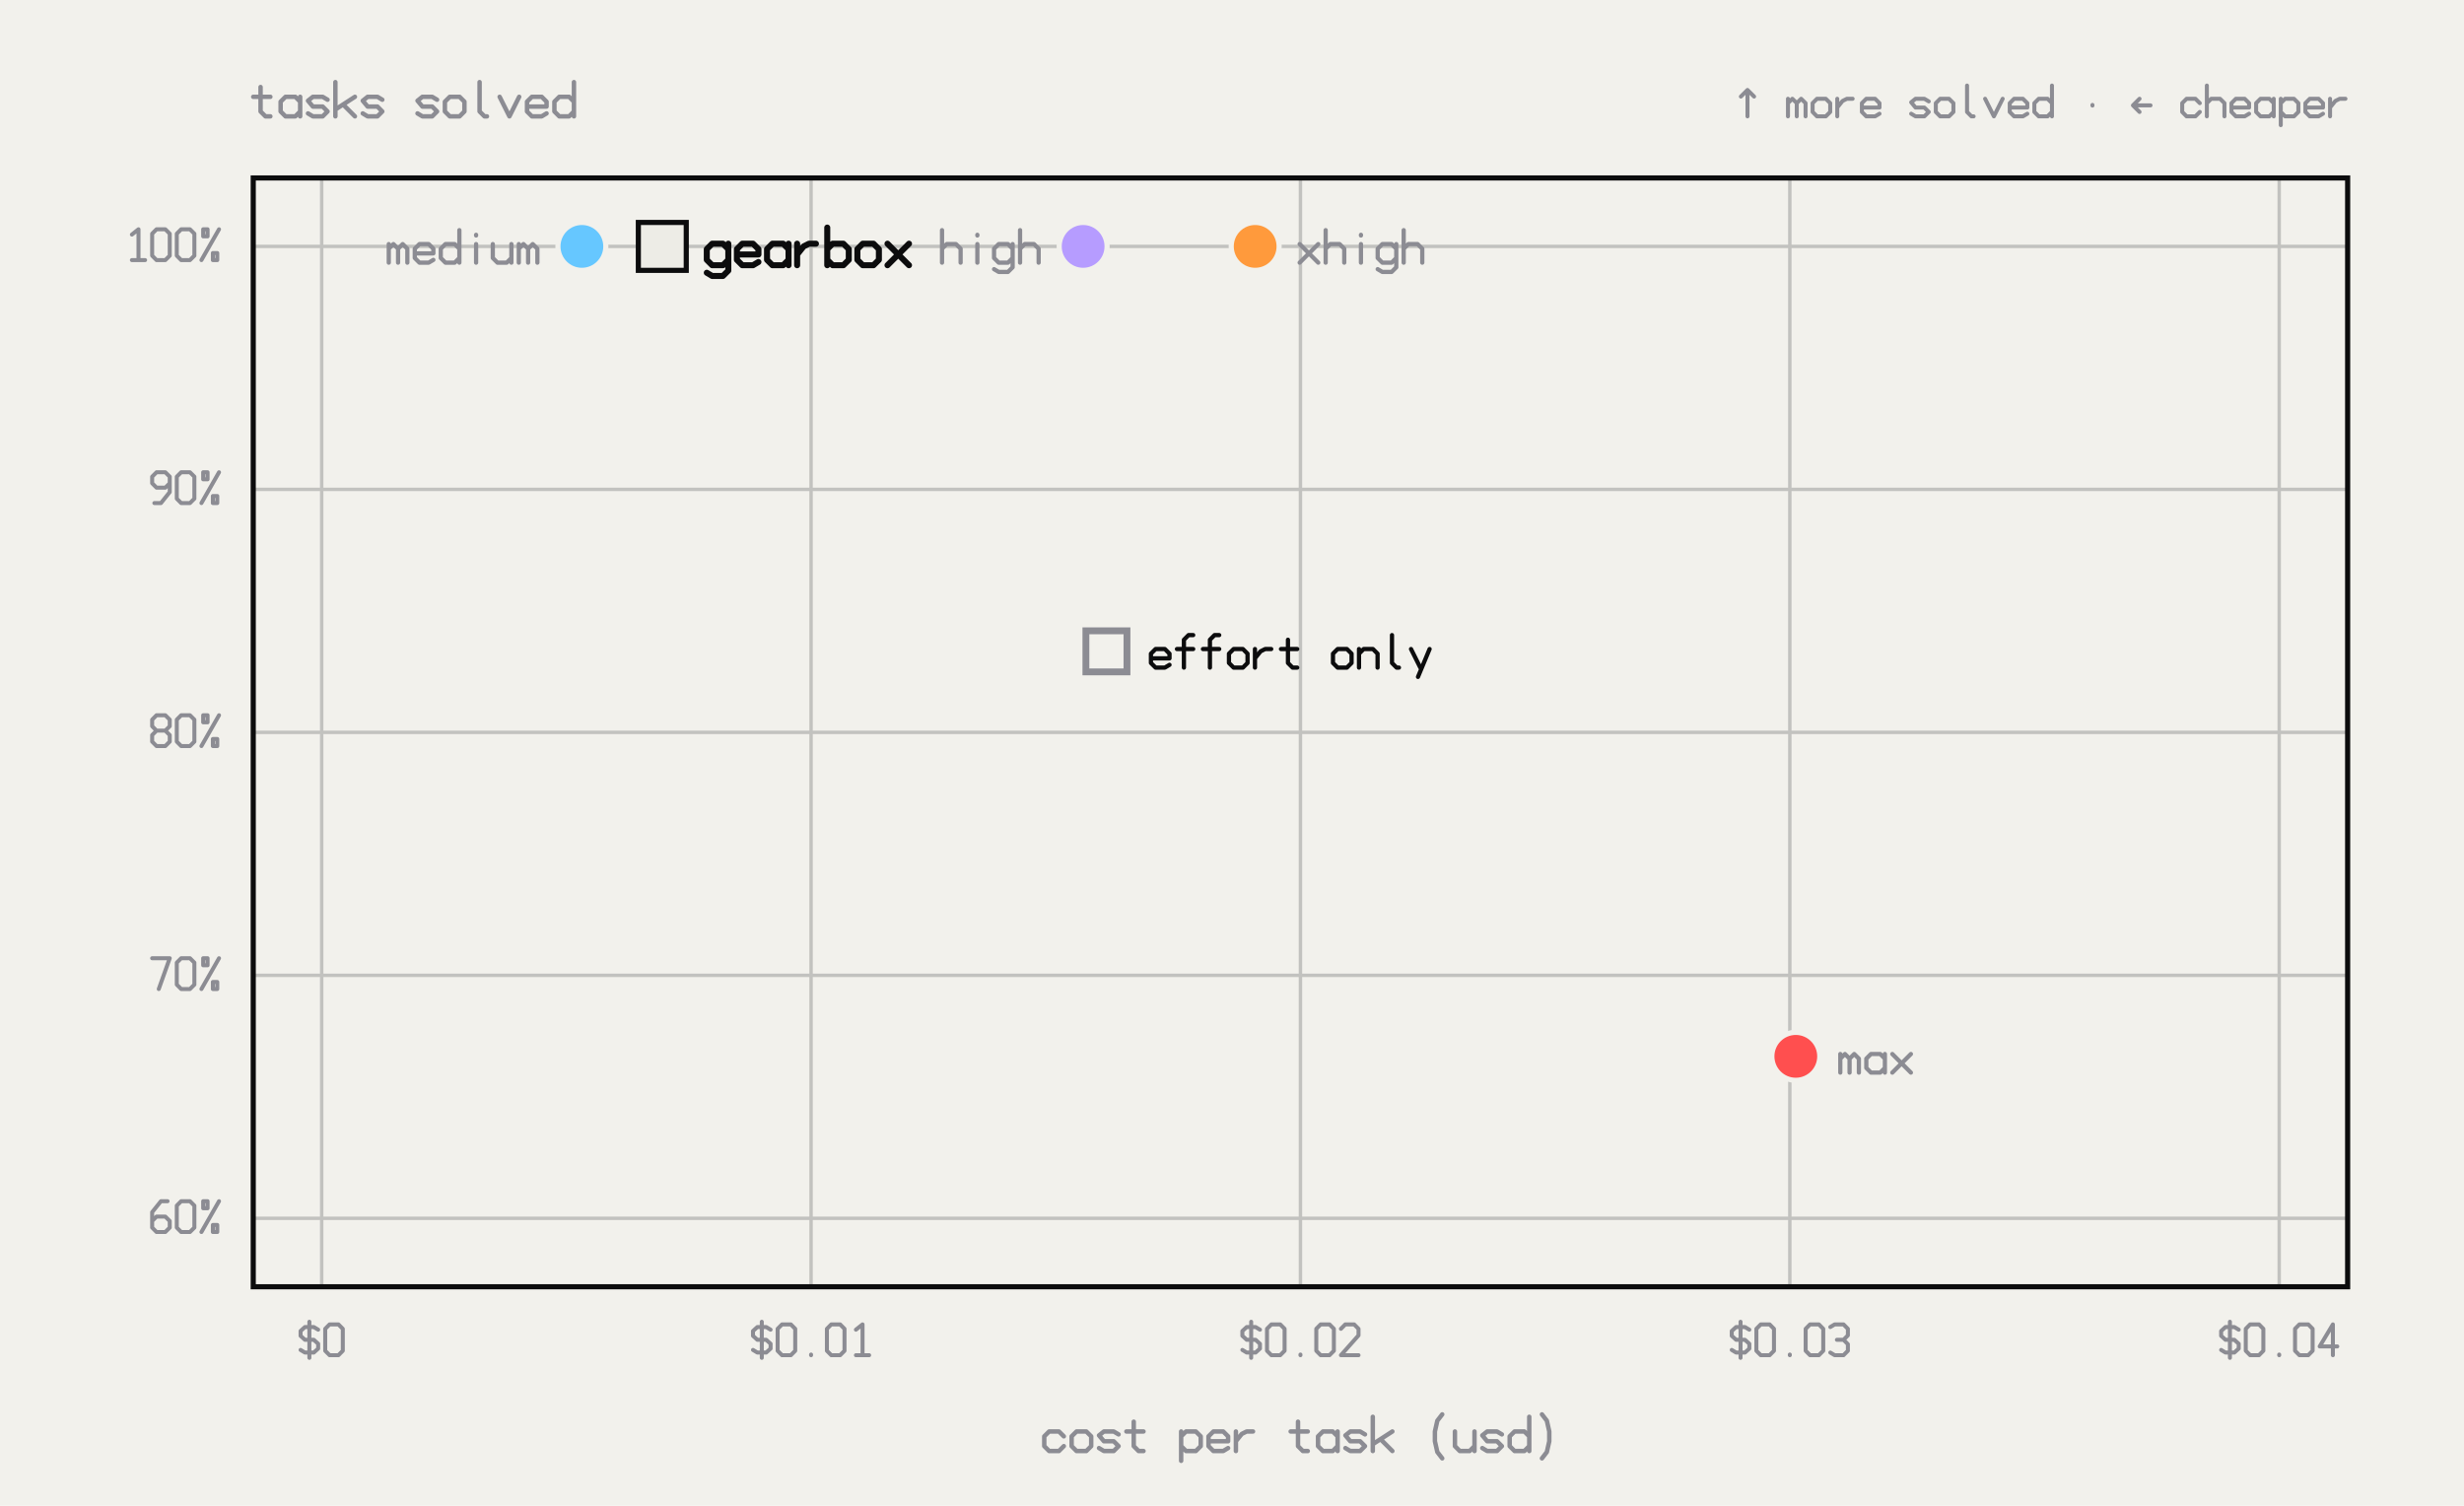
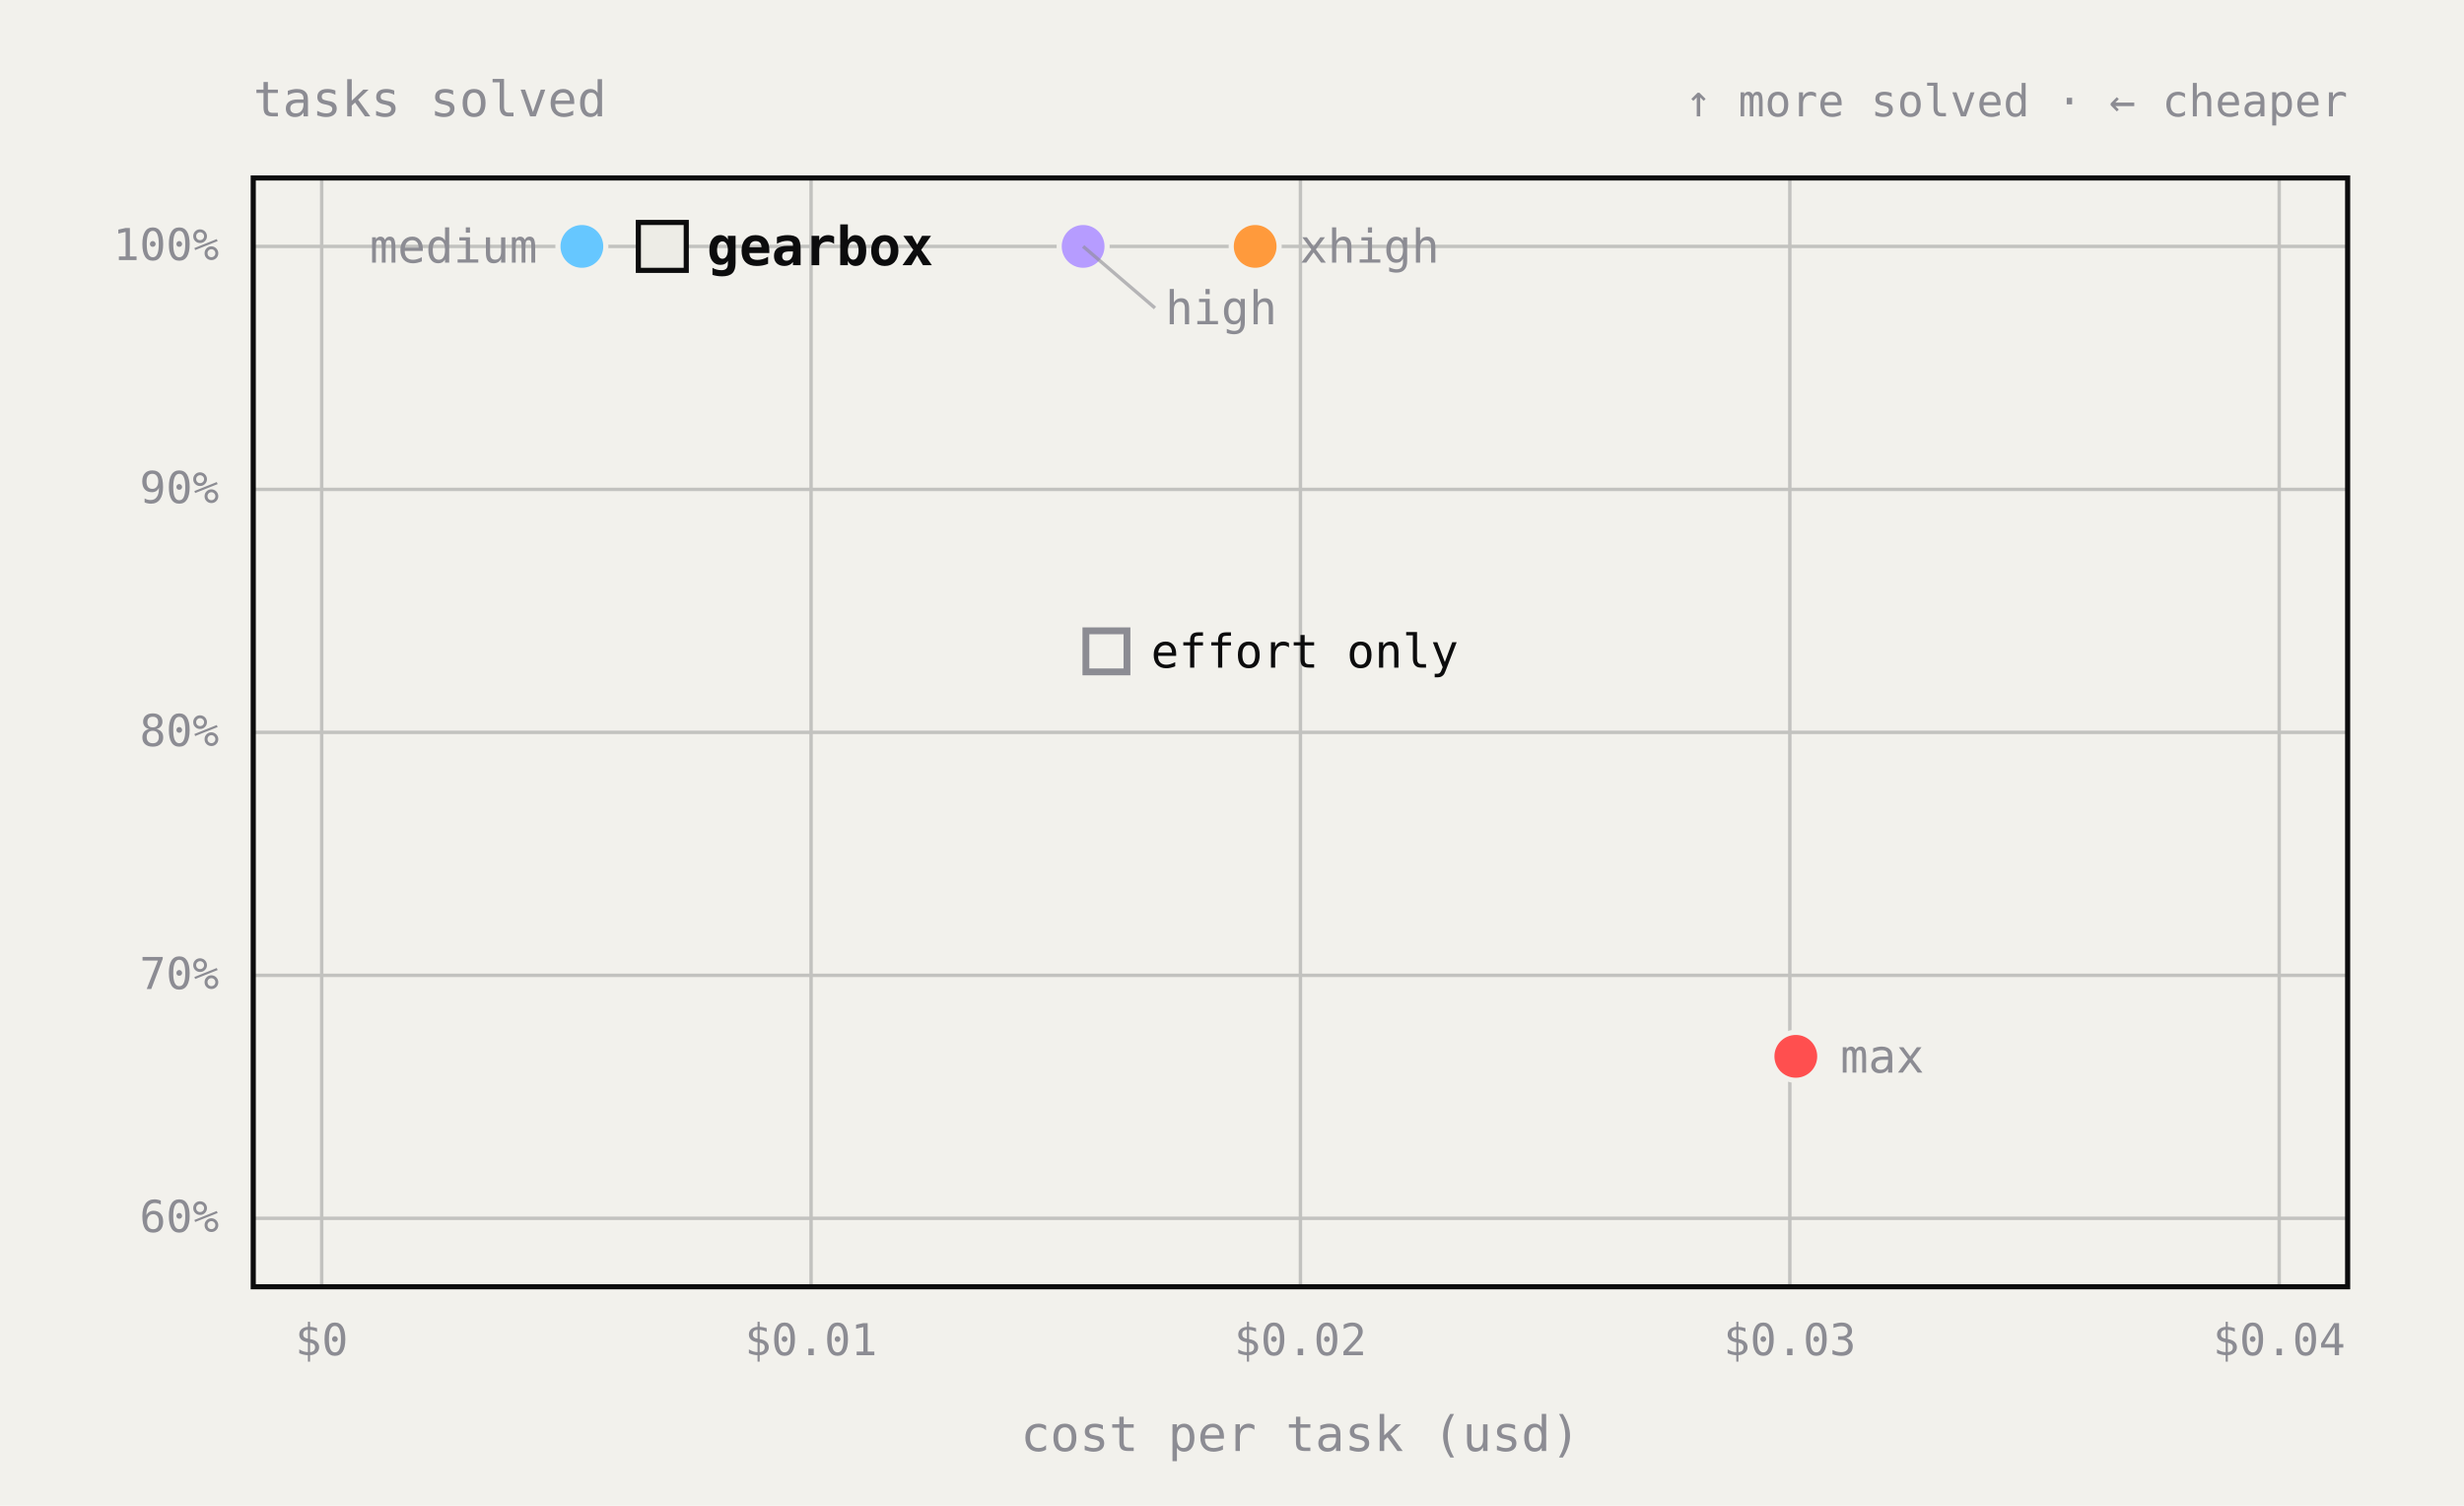
<svg xmlns="http://www.w3.org/2000/svg" width="720" height="440" viewBox="0 0 720 440" role="img" aria-label="Tasks solved vs cost per task for each setup">
  <rect width="720" height="440" fill="#F2F1EC" />
  <path d="M74 356H686M74 285H686M74 214H686M74 143H686M74 72H686M94 52V376M237 52V376M380 52V376M523 52V376M666 52V376" stroke="#34343A" stroke-opacity="0.25" stroke-width="1" fill="none" />
-   <path d="M48.96 351L47.03 351L44.46 354.21L44.46 358.71L45.74 360L48.31 360L49.6 358.71L49.6 356.79L48.31 355.5L45.74 355.5L44.46 356.79M52.94 351L55.51 351L56.8 352.29L56.8 358.71L55.51 360L52.94 360L51.66 358.71L51.66 352.29L52.94 351M58.86 360L64 351M59.37 351L60.66 351L60.66 353.06L59.37 353.06L59.37 351M62.2 357.94L63.49 357.94L63.49 360L62.2 360L62.2 357.94" fill="none" stroke="#8C8C93" stroke-width="1.17" stroke-linecap="round" stroke-linejoin="round" />
-   <path d="M44.46 280L49.6 280L46.39 289M52.94 280L55.51 280L56.8 281.29L56.8 287.71L55.51 289L52.94 289L51.66 287.71L51.66 281.29L52.94 280M58.86 289L64 280M59.37 280L60.66 280L60.66 282.06L59.37 282.06L59.37 280M62.2 286.94L63.49 286.94L63.49 289L62.2 289L62.2 286.94" fill="none" stroke="#8C8C93" stroke-width="1.17" stroke-linecap="round" stroke-linejoin="round" />
-   <path d="M45.74 209L48.31 209L49.6 210.29L49.6 212.21L48.31 213.5L45.74 213.5L44.46 212.21L44.46 210.29L45.74 209M45.74 213.5L44.46 214.79L44.46 216.71L45.74 218L48.31 218L49.6 216.71L49.6 214.79L48.31 213.5M52.94 209L55.51 209L56.8 210.29L56.8 216.71L55.51 218L52.94 218L51.66 216.71L51.66 210.29L52.94 209M58.86 218L64 209M59.37 209L60.66 209L60.66 211.06L59.37 211.06L59.37 209M62.2 215.94L63.49 215.94L63.49 218L62.2 218L62.2 215.94" fill="none" stroke="#8C8C93" stroke-width="1.17" stroke-linecap="round" stroke-linejoin="round" />
-   <path d="M49.6 141.21L48.31 142.5L45.74 142.5L44.46 141.21L44.46 139.29L45.74 138L48.31 138L49.6 139.29L49.6 143.79L47.03 147L45.1 147M52.94 138L55.51 138L56.8 139.29L56.8 145.71L55.51 147L52.94 147L51.66 145.71L51.66 139.29L52.94 138M58.86 147L64 138M59.37 138L60.66 138L60.66 140.06L59.37 140.06L59.37 138M62.2 144.94L63.49 144.94L63.49 147L62.2 147L62.2 144.94" fill="none" stroke="#8C8C93" stroke-width="1.17" stroke-linecap="round" stroke-linejoin="round" />
-   <path d="M38.54 68.54L40.47 67L40.47 76M38.54 76L42.4 76M45.74 67L48.31 67L49.6 68.29L49.6 74.71L48.31 76L45.74 76L44.46 74.71L44.46 68.29L45.74 67M52.94 67L55.51 67L56.8 68.29L56.8 74.71L55.51 76L52.94 76L51.66 74.71L51.66 68.29L52.94 67M58.86 76L64 67M59.37 67L60.66 67L60.66 69.06L59.37 69.06L59.37 67M62.2 73.94L63.49 73.94L63.49 76L62.2 76L62.2 73.94" fill="none" stroke="#8C8C93" stroke-width="1.17" stroke-linecap="round" stroke-linejoin="round" />
-   <path d="M92.97 388.54L91.69 387.77L89.11 387.77L87.83 388.93L87.83 390.34L89.11 391.5L91.69 391.5L92.97 392.66L92.97 394.07L91.69 395.23L89.11 395.23L87.83 394.46M90.4 386.23L90.4 396.77M96.31 387L98.89 387L100.17 388.29L100.17 394.71L98.89 396L96.31 396L95.03 394.71L95.03 388.29L96.31 387" fill="none" stroke="#8C8C93" stroke-width="1.17" stroke-linecap="round" stroke-linejoin="round" />
-   <path d="M225.17 388.54L223.89 387.77L221.31 387.77L220.03 388.93L220.03 390.34L221.31 391.5L223.89 391.5L225.17 392.66L225.17 394.07L223.89 395.23L221.31 395.23L220.03 394.46M222.6 386.23L222.6 396.77M228.51 387L231.09 387L232.37 388.29L232.37 394.71L231.09 396L228.51 396L227.23 394.71L227.23 388.29L228.51 387M237 395.81L237 396M242.91 387L245.49 387L246.77 388.29L246.77 394.71L245.49 396L242.91 396L241.63 394.71L241.63 388.29L242.91 387M250.11 388.54L252.04 387L252.04 396M250.11 396L253.97 396" fill="none" stroke="#8C8C93" stroke-width="1.17" stroke-linecap="round" stroke-linejoin="round" />
-   <path d="M368.17 388.54L366.89 387.77L364.31 387.77L363.03 388.93L363.03 390.34L364.31 391.5L366.89 391.5L368.17 392.66L368.17 394.07L366.89 395.23L364.31 395.23L363.03 394.46M365.6 386.23L365.6 396.77M371.51 387L374.09 387L375.37 388.29L375.37 394.71L374.09 396L371.51 396L370.23 394.71L370.23 388.29L371.51 387M380 395.81L380 396M385.91 387L388.49 387L389.77 388.29L389.77 394.71L388.49 396L385.91 396L384.63 394.71L384.63 388.29L385.91 387M391.83 388.29L393.11 387L395.69 387L396.97 388.29L396.97 390.21L391.83 396L396.97 396" fill="none" stroke="#8C8C93" stroke-width="1.17" stroke-linecap="round" stroke-linejoin="round" />
-   <path d="M511.17 388.54L509.89 387.77L507.31 387.77L506.03 388.93L506.03 390.34L507.31 391.5L509.89 391.5L511.17 392.66L511.17 394.07L509.89 395.23L507.31 395.23L506.03 394.46M508.6 386.23L508.6 396.77M514.51 387L517.09 387L518.37 388.29L518.37 394.71L517.09 396L514.51 396L513.23 394.71L513.23 388.29L514.51 387M523 395.81L523 396M528.91 387L531.49 387L532.77 388.29L532.77 394.71L531.49 396L528.91 396L527.63 394.71L527.63 388.29L528.91 387M534.83 387.77L536.11 387L538.69 387L539.97 388.29L539.97 390.21L538.69 391.5L536.76 391.5M538.69 391.5L539.97 392.79L539.97 394.71L538.69 396L536.11 396L534.83 395.23" fill="none" stroke="#8C8C93" stroke-width="1.17" stroke-linecap="round" stroke-linejoin="round" />
-   <path d="M654.17 388.54L652.89 387.77L650.31 387.77L649.03 388.93L649.03 390.34L650.31 391.5L652.89 391.5L654.17 392.66L654.17 394.07L652.89 395.23L650.31 395.23L649.03 394.46M651.6 386.23L651.6 396.77M657.51 387L660.09 387L661.37 388.29L661.37 394.71L660.09 396L657.51 396L656.23 394.71L656.23 388.29L657.51 387M666 395.81L666 396M671.91 387L674.49 387L675.77 388.29L675.77 394.71L674.49 396L671.91 396L670.63 394.71L670.63 388.29L671.91 387M681.69 396L681.69 387L677.83 393.43L682.97 393.43" fill="none" stroke="#8C8C93" stroke-width="1.17" stroke-linecap="round" stroke-linejoin="round" />
+   <text x="64" y="360" font-family="ui-monospace, SFMono-Regular, Menlo, Consolas, monospace" font-size="12.86" fill="#8C8C93" text-anchor="end">60%</text>
+   <text x="64" y="289" font-family="ui-monospace, SFMono-Regular, Menlo, Consolas, monospace" font-size="12.86" fill="#8C8C93" text-anchor="end">70%</text>
+   <text x="64" y="218" font-family="ui-monospace, SFMono-Regular, Menlo, Consolas, monospace" font-size="12.86" fill="#8C8C93" text-anchor="end">80%</text>
+   <text x="64" y="147" font-family="ui-monospace, SFMono-Regular, Menlo, Consolas, monospace" font-size="12.86" fill="#8C8C93" text-anchor="end">90%</text>
+   <text x="64" y="76" font-family="ui-monospace, SFMono-Regular, Menlo, Consolas, monospace" font-size="12.86" fill="#8C8C93" text-anchor="end">100%</text>
+   <text x="94" y="396" font-family="ui-monospace, SFMono-Regular, Menlo, Consolas, monospace" font-size="12.86" fill="#8C8C93" text-anchor="middle">$0</text>
+   <text x="237" y="396" font-family="ui-monospace, SFMono-Regular, Menlo, Consolas, monospace" font-size="12.86" fill="#8C8C93" text-anchor="middle">$0.01</text>
+   <text x="380" y="396" font-family="ui-monospace, SFMono-Regular, Menlo, Consolas, monospace" font-size="12.86" fill="#8C8C93" text-anchor="middle">$0.02</text>
+   <text x="523" y="396" font-family="ui-monospace, SFMono-Regular, Menlo, Consolas, monospace" font-size="12.86" fill="#8C8C93" text-anchor="middle">$0.03</text>
+   <text x="666" y="396" font-family="ui-monospace, SFMono-Regular, Menlo, Consolas, monospace" font-size="12.86" fill="#8C8C93" text-anchor="middle">$0.04</text>
  <rect x="74" y="52" width="612" height="324" fill="none" stroke="#0C0C0D" stroke-width="1.5" />
-   <path d="M310.86 419.71L309.43 418.29L306.57 418.29L305.14 419.71L305.14 422.57L306.57 424L309.43 424L310.86 422.57M313.14 419.71L314.57 418.29L317.43 418.29L318.86 419.71L318.86 422.57L317.43 424L314.57 424L313.14 422.57L313.14 419.71M326.86 419.14L325.43 418.29L322.57 418.29L321.14 419.43L322.57 421.14L325.43 421.14L326.86 422.57L325.43 424L322.57 424L321.14 423.14M331.29 415.43L331.29 422.57L332.71 424L334.14 424M329.14 418.29L334.14 418.29M345.14 418.29L345.14 426.86M345.14 419.71L346.57 418.29L349.43 418.29L350.86 419.71L350.86 422.57L349.43 424L346.57 424L345.14 422.57M353.14 421.14L358.86 421.14L358.86 419.71L357.43 418.29L354.57 418.29L353.14 419.71L353.14 422.57L354.57 424L357.43 424L358.86 423.14M361.14 418.29L361.14 424M361.14 421.14L362.86 419L364.29 418.29L366.14 418.29M379.29 415.43L379.29 422.57L380.71 424L382.14 424M377.14 418.29L382.14 418.29M390.86 418.29L390.86 424M390.86 419.71L389.43 418.29L386.57 418.29L385.14 419.71L385.14 422.57L386.57 424L389.43 424L390.86 422.57M398.86 419.14L397.43 418.29L394.57 418.29L393.14 419.43L394.57 421.14L397.43 421.14L398.86 422.57L397.43 424L394.57 424L393.14 423.14M401.14 414L401.14 424M406.86 418.29L401.14 422M403.43 420.57L406.86 424M421.43 413.29L420 415.14L419.29 418.29L419.29 421.14L420 424.29L421.43 426.14M425.14 418.29L425.14 422.57L426.57 424L429.43 424L430.86 422.57M430.86 418.29L430.86 424M438.86 419.14L437.43 418.29L434.57 418.29L433.14 419.43L434.57 421.14L437.43 421.14L438.86 422.57L437.43 424L434.57 424L433.14 423.14M446.86 414L446.86 424M446.86 419.71L445.43 418.29L442.57 418.29L441.14 419.71L441.14 422.57L442.57 424L445.43 424L446.86 422.57M450.57 413.29L452 415.14L452.71 418.29L452.71 421.14L452 424.29L450.57 426.14" fill="none" stroke="#8C8C93" stroke-width="1.3" stroke-linecap="round" stroke-linejoin="round" />
-   <path d="M76.14 25.43L76.14 32.57L77.57 34L79 34M74 28.29L79 28.29M87.71 28.29L87.71 34M87.71 29.71L86.29 28.29L83.43 28.29L82 29.71L82 32.57L83.43 34L86.29 34L87.71 32.57M95.71 29.14L94.29 28.29L91.43 28.29L90 29.43L91.43 31.14L94.29 31.14L95.71 32.57L94.29 34L91.43 34L90 33.14M98 24L98 34M103.71 28.29L98 32M100.29 30.57L103.71 34M111.71 29.14L110.29 28.29L107.43 28.29L106 29.43L107.43 31.14L110.29 31.14L111.71 32.57L110.29 34L107.43 34L106 33.14M127.71 29.14L126.29 28.29L123.43 28.29L122 29.43L123.43 31.14L126.29 31.14L127.71 32.57L126.29 34L123.43 34L122 33.14M130 29.71L131.43 28.29L134.29 28.29L135.71 29.71L135.71 32.57L134.29 34L131.43 34L130 32.57L130 29.71M140.14 24L140.14 32.57L141.57 34L142.29 34M146 28.29L148.86 34L151.71 28.29M154 31.14L159.71 31.14L159.71 29.71L158.29 28.29L155.43 28.29L154 29.71L154 32.57L155.43 34L158.29 34L159.71 33.14M167.71 24L167.71 34M167.71 29.71L166.29 28.29L163.43 28.29L162 29.71L162 32.57L163.43 34L166.29 34L167.71 32.57" fill="none" stroke="#8C8C93" stroke-width="1.3" stroke-linecap="round" stroke-linejoin="round" />
-   <path d="M510.63 34L510.63 26.29M508.7 28.21L510.63 26.29L512.56 28.21M522.46 28.86L522.46 34M522.46 30.14L523.74 28.86L525.03 30.14L525.03 34M525.03 30.14L526.31 28.86L527.6 30.14L527.6 34M529.66 30.14L530.94 28.86L533.51 28.86L534.8 30.14L534.8 32.71L533.51 34L530.94 34L529.66 32.71L529.66 30.14M536.86 28.86L536.86 34M536.86 31.43L538.4 29.5L539.69 28.86L541.36 28.86M544.06 31.43L549.2 31.43L549.2 30.14L547.91 28.86L545.34 28.86L544.06 30.14L544.06 32.71L545.34 34L547.91 34L549.2 33.23M563.6 29.63L562.31 28.86L559.74 28.86L558.46 29.89L559.74 31.43L562.31 31.43L563.6 32.71L562.31 34L559.74 34L558.46 33.23M565.66 30.14L566.94 28.86L569.51 28.86L570.8 30.14L570.8 32.71L569.51 34L566.94 34L565.66 32.71L565.66 30.14M574.79 25L574.79 32.71L576.07 34L576.71 34M580.06 28.86L582.63 34L585.2 28.86M587.26 31.43L592.4 31.43L592.4 30.14L591.11 28.86L588.54 28.86L587.26 30.14L587.26 32.71L588.54 34L591.11 34L592.4 33.23M599.6 25L599.6 34M599.6 30.14L598.31 28.86L595.74 28.86L594.46 30.14L594.46 32.71L595.74 34L598.31 34L599.6 32.71M611.43 30.66L611.43 30.85M628.4 30.79L623.26 30.79M625.19 28.86L623.26 30.79L625.19 32.71M642.8 30.14L641.51 28.86L638.94 28.86L637.66 30.14L637.66 32.71L638.94 34L641.51 34L642.8 32.71M644.86 25L644.86 34M644.86 30.14L646.14 28.86L648.71 28.86L650 30.14L650 34M652.06 31.43L657.2 31.43L657.2 30.14L655.91 28.86L653.34 28.86L652.06 30.14L652.06 32.71L653.34 34L655.91 34L657.2 33.23M664.4 28.86L664.4 34M664.4 30.14L663.11 28.86L660.54 28.86L659.26 30.14L659.26 32.71L660.54 34L663.11 34L664.4 32.71M666.46 28.86L666.46 36.57M666.46 30.14L667.74 28.86L670.31 28.86L671.6 30.14L671.6 32.71L670.31 34L667.74 34L666.46 32.71M673.66 31.43L678.8 31.43L678.8 30.14L677.51 28.86L674.94 28.86L673.66 30.14L673.66 32.71L674.94 34L677.51 34L678.8 33.23M680.86 28.86L680.86 34M680.86 31.43L682.4 29.5L683.69 28.86L685.36 28.86" fill="none" stroke="#8C8C93" stroke-width="1.17" stroke-linecap="round" stroke-linejoin="round" />
+   <text x="380" y="424" font-family="ui-monospace, SFMono-Regular, Menlo, Consolas, monospace" font-size="14.29" fill="#8C8C93" text-anchor="middle">cost per task (usd)</text>
+   <text x="74" y="34" font-family="ui-monospace, SFMono-Regular, Menlo, Consolas, monospace" font-size="14.29" fill="#8C8C93" text-anchor="start">tasks solved</text>
+   <text x="686" y="34" font-family="ui-monospace, SFMono-Regular, Menlo, Consolas, monospace" font-size="12.86" fill="#8C8C93" text-anchor="end">↑ more solved · ← cheaper</text>
  <path d="M170.03 72H170.03M170.03 68V76M170.03 68V76M170.03 72V72M166.03 72H174.03M166.03 72H174.03" stroke="#66C7FF" stroke-opacity="0.7" stroke-width="1.5" fill="none" />
  <path d="M316.5 72H316.5M316.5 68V76M316.5 68V76M316.5 72V72M312.5 72H320.5M312.5 72H320.5" stroke="#B69CFF" stroke-opacity="0.7" stroke-width="1.5" fill="none" />
  <path d="M366.77 72H366.77M366.77 68V76M366.77 68V76M366.77 72V72M362.77 72H370.77M362.77 72H370.77" stroke="#FF9A3C" stroke-opacity="0.7" stroke-width="1.5" fill="none" />
  <path d="M524.75 308.67H524.75M524.75 304.67V312.67M524.75 304.67V312.67M524.75 308.67V308.67M520.75 308.67H528.75M520.75 308.67H528.75" stroke="#FF4F4F" stroke-opacity="0.7" stroke-width="1.5" fill="none" />
  <path d="M323.31 190.33H323.31M323.31 186.33V194.33M323.31 186.33V194.33M323.31 190.33V190.33M319.31 190.33H327.31M319.31 190.33H327.31" stroke="#8C8C93" stroke-opacity="0.7" stroke-width="1.5" fill="none" />
  <path d="M193.53 72H193.53M193.53 68V76M193.53 68V76M193.53 72V72M189.53 72H197.53M189.53 72H197.53" stroke="#0C0C0D" stroke-opacity="0.7" stroke-width="1.5" fill="none" />
  <circle cx="170.03" cy="72" r="7" fill="#66C7FF" stroke="#F2F1EC" stroke-width="1.5" />
  <circle cx="316.5" cy="72" r="7" fill="#B69CFF" stroke="#F2F1EC" stroke-width="1.5" />
  <circle cx="366.77" cy="72" r="7" fill="#FF9A3C" stroke="#F2F1EC" stroke-width="1.5" />
  <circle cx="524.75" cy="308.67" r="7" fill="#FF4F4F" stroke="#F2F1EC" stroke-width="1.5" />
  <rect x="317.31" y="184.33" width="12" height="12" fill="#F2F1EC" stroke="#8C8C93" stroke-width="2" />
  <rect x="186.53" y="65" width="14" height="14" fill="#EDECE6" stroke="#0C0C0D" stroke-width="1.5" />
-   <path d="M212.82 71.21L212.82 79.07L211.24 80.64L208.1 80.64L206.53 79.7M212.82 72.79L211.24 71.21L208.1 71.21L206.53 72.79L206.53 75.93L208.1 77.5L211.24 77.5L212.82 75.93M215.33 74.36L221.62 74.36L221.62 72.79L220.04 71.21L216.9 71.21L215.33 72.79L215.33 75.93L216.9 77.5L220.04 77.5L221.62 76.56M230.42 71.21L230.42 77.5M230.42 72.79L228.84 71.21L225.7 71.21L224.13 72.79L224.13 75.93L225.7 77.5L228.84 77.5L230.42 75.93M232.93 71.21L232.93 77.5M232.93 74.36L234.82 72L236.39 71.21L238.43 71.21M241.73 66.5L241.73 77.5M241.73 72.79L243.3 71.21L246.44 71.21L248.02 72.79L248.02 75.93L246.44 77.5L243.3 77.5L241.73 75.93M250.53 72.79L252.1 71.21L255.24 71.21L256.82 72.79L256.82 75.93L255.24 77.5L252.1 77.5L250.53 75.93L250.53 72.79M259.33 71.21L265.62 77.5M265.62 71.21L259.33 77.5" fill="none" stroke="#0C0C0D" stroke-width="1.76" stroke-linecap="round" stroke-linejoin="round" />
-   <path d="M336.31 192.37L341.74 192.37L341.74 191.01L340.38 189.65L337.67 189.65L336.31 191.01L336.31 193.72L337.67 195.08L340.38 195.08L341.74 194.27M348.66 185.58L347.3 185.58L345.95 186.94L345.95 195.08M343.91 189.65L348.66 189.65M356.26 185.58L354.9 185.58L353.55 186.94L353.55 195.08M351.51 189.65L356.26 189.65M359.11 191.01L360.47 189.65L363.18 189.65L364.54 191.01L364.54 193.72L363.18 195.08L360.47 195.08L359.11 193.72L359.11 191.01M366.71 189.65L366.71 195.08M366.71 192.37L368.34 190.33L369.7 189.65L371.46 189.65M376.35 186.94L376.35 193.72L377.7 195.08L379.06 195.08M374.31 189.65L379.06 189.65M389.51 191.01L390.87 189.65L393.58 189.65L394.94 191.01L394.94 193.72L393.58 195.08L390.87 195.08L389.51 193.72L389.51 191.01M397.11 189.65L397.11 195.08M397.11 191.01L398.47 189.65L401.18 189.65L402.54 191.01L402.54 195.08M406.75 185.58L406.75 193.72L408.1 195.08L408.78 195.08M412.31 189.65L415.02 195.08M417.74 189.65L414.35 197.79" fill="none" stroke="#0C0C0D" stroke-width="1.24" stroke-linecap="round" stroke-linejoin="round" />
-   <path d="M113.6 71.32L113.6 76.75M113.6 72.68L114.96 71.32L116.32 72.68L116.32 76.75M116.32 72.68L117.67 71.32L119.03 72.68L119.03 76.75M121.2 74.04L126.63 74.04L126.63 72.68L125.27 71.32L122.56 71.32L121.2 72.68L121.2 75.39L122.56 76.75L125.27 76.75L126.63 75.94M134.23 67.25L134.23 76.75M134.23 72.68L132.87 71.32L130.16 71.32L128.8 72.68L128.8 75.39L130.16 76.75L132.87 76.75L134.23 75.39M139.12 71.32L139.12 76.75M139.12 68.61L139.12 68.81M144 71.32L144 75.39L145.36 76.75L148.07 76.75L149.43 75.39M149.43 71.32L149.43 76.75M151.6 71.32L151.6 76.75M151.6 72.68L152.96 71.32L154.32 72.68L154.32 76.75M154.32 72.68L155.67 71.32L157.03 72.68L157.03 76.75" fill="none" stroke="#8C8C93" stroke-width="1.24" stroke-linecap="round" stroke-linejoin="round" />
-   <path d="M275.27 67.25L275.27 76.75M275.27 72.68L276.63 71.32L279.34 71.32L280.7 72.68L280.7 76.75M285.59 71.32L285.59 76.75M285.59 68.61L285.59 68.81M295.9 71.32L295.9 78.11L294.54 79.46L291.83 79.46L290.47 78.65M295.9 72.68L294.54 71.32L291.83 71.32L290.47 72.68L290.47 75.39L291.83 76.75L294.54 76.75L295.9 75.39M298.07 67.25L298.07 76.75M298.07 72.68L299.43 71.32L302.14 71.32L303.5 72.68L303.5 76.75" fill="none" stroke="#8C8C93" stroke-width="1.24" stroke-linecap="round" stroke-linejoin="round" />
-   <path d="M379.77 71.32L385.2 76.75M385.2 71.32L379.77 76.75M387.37 67.25L387.37 76.75M387.37 72.68L388.73 71.32L391.44 71.32L392.8 72.68L392.8 76.75M397.68 71.32L397.68 76.75M397.68 68.61L397.68 68.81M408 71.32L408 78.11L406.64 79.46L403.93 79.46L402.57 78.65M408 72.68L406.64 71.32L403.93 71.32L402.57 72.68L402.57 75.39L403.93 76.75L406.64 76.75L408 75.39M410.17 67.25L410.17 76.75M410.17 72.68L411.53 71.32L414.24 71.32L415.6 72.68L415.6 76.75" fill="none" stroke="#8C8C93" stroke-width="1.24" stroke-linecap="round" stroke-linejoin="round" />
-   <path d="M537.75 307.99L537.75 313.42M537.75 309.35L539.11 307.99L540.46 309.35L540.46 313.42M540.46 309.35L541.82 307.99L543.18 309.35L543.18 313.42M550.78 307.99L550.78 313.42M550.78 309.35L549.42 307.99L546.71 307.99L545.35 309.35L545.35 312.06L546.71 313.42L549.42 313.42L550.78 312.06M552.95 307.99L558.38 313.42M558.38 307.99L552.95 313.42" fill="none" stroke="#8C8C93" stroke-width="1.24" stroke-linecap="round" stroke-linejoin="round" />
+   <text x="206.53" y="77.5" font-family="ui-monospace, SFMono-Regular, Menlo, Consolas, monospace" font-size="15.71" fill="#0C0C0D" text-anchor="start" font-weight="600">gearbox</text>
+   <text x="336.31" y="195.08" font-family="ui-monospace, SFMono-Regular, Menlo, Consolas, monospace" font-size="13.57" fill="#0C0C0D" text-anchor="start">effort only</text>
+   <text x="157.03" y="76.75" font-family="ui-monospace, SFMono-Regular, Menlo, Consolas, monospace" font-size="13.57" fill="#8C8C93" text-anchor="end">medium</text>
+   <path d="M316.5 72L337.5 90" stroke="#8C8C93" stroke-opacity="0.6" stroke-width="1" fill="none" />
+   <text x="340.5" y="94.75" font-family="ui-monospace, SFMono-Regular, Menlo, Consolas, monospace" font-size="13.57" fill="#8C8C93" text-anchor="start">high</text>
+   <text x="379.77" y="76.75" font-family="ui-monospace, SFMono-Regular, Menlo, Consolas, monospace" font-size="13.57" fill="#8C8C93" text-anchor="start">xhigh</text>
+   <text x="537.75" y="313.42" font-family="ui-monospace, SFMono-Regular, Menlo, Consolas, monospace" font-size="13.57" fill="#8C8C93" text-anchor="start">max</text>
</svg>
